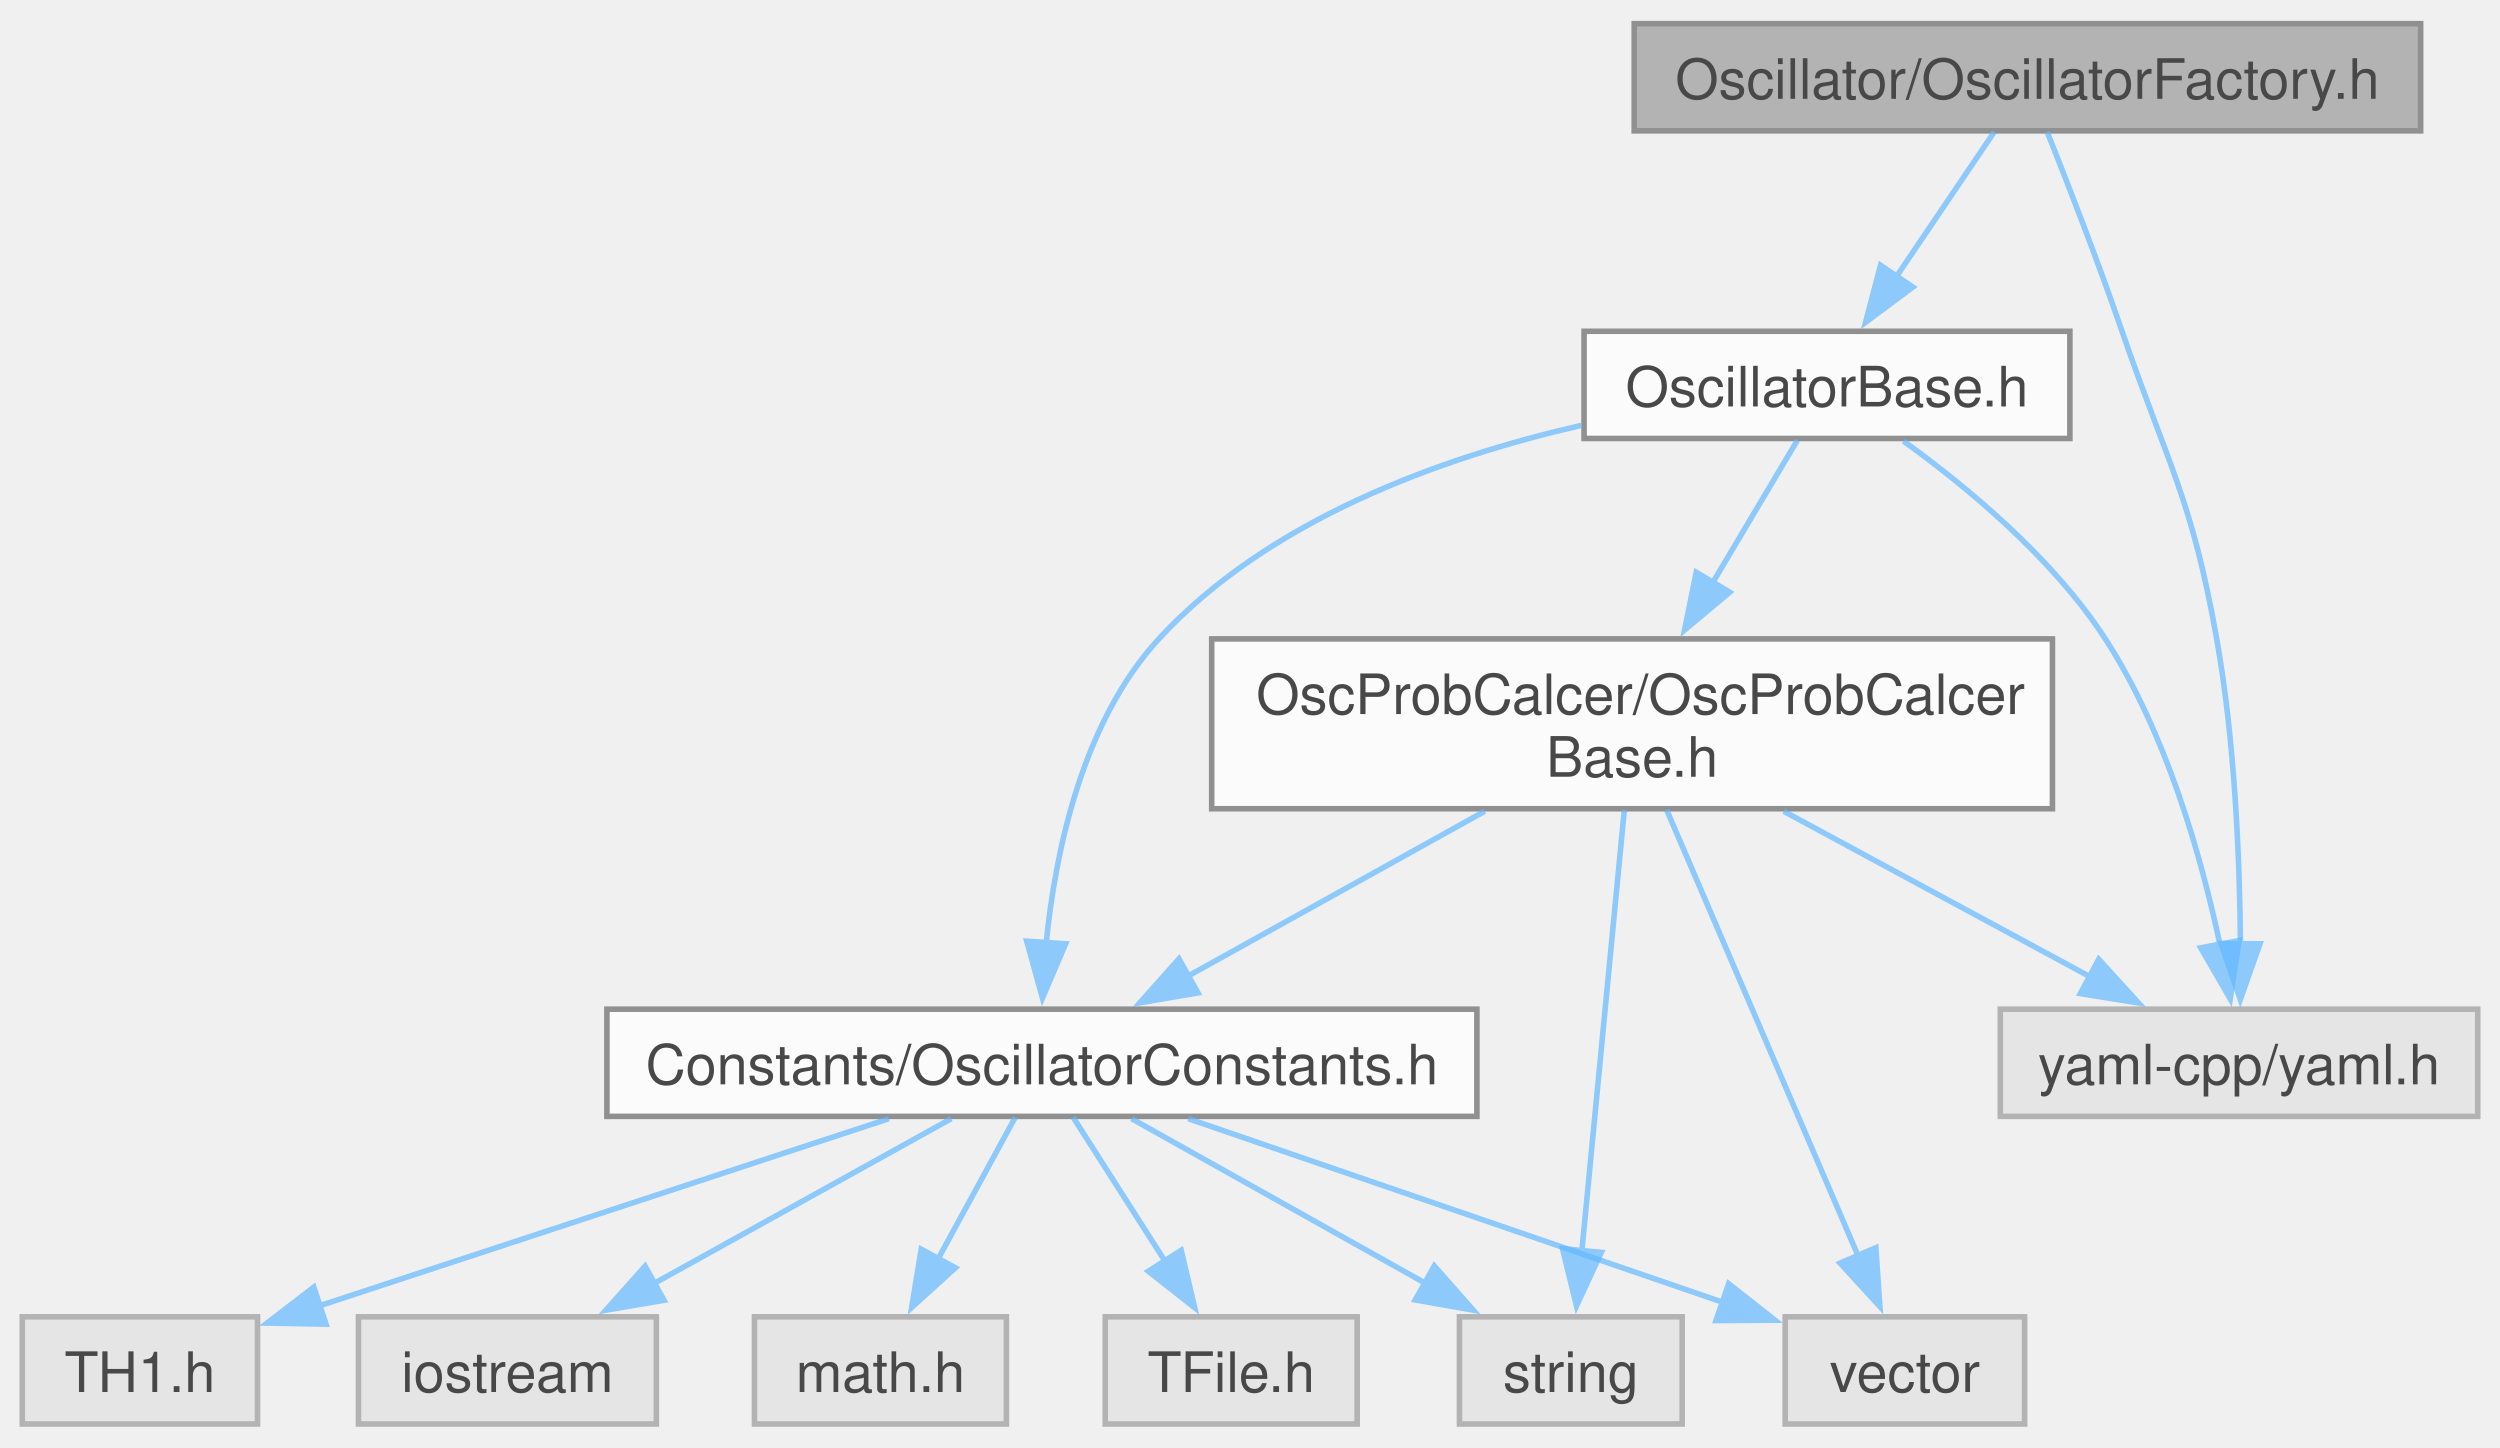
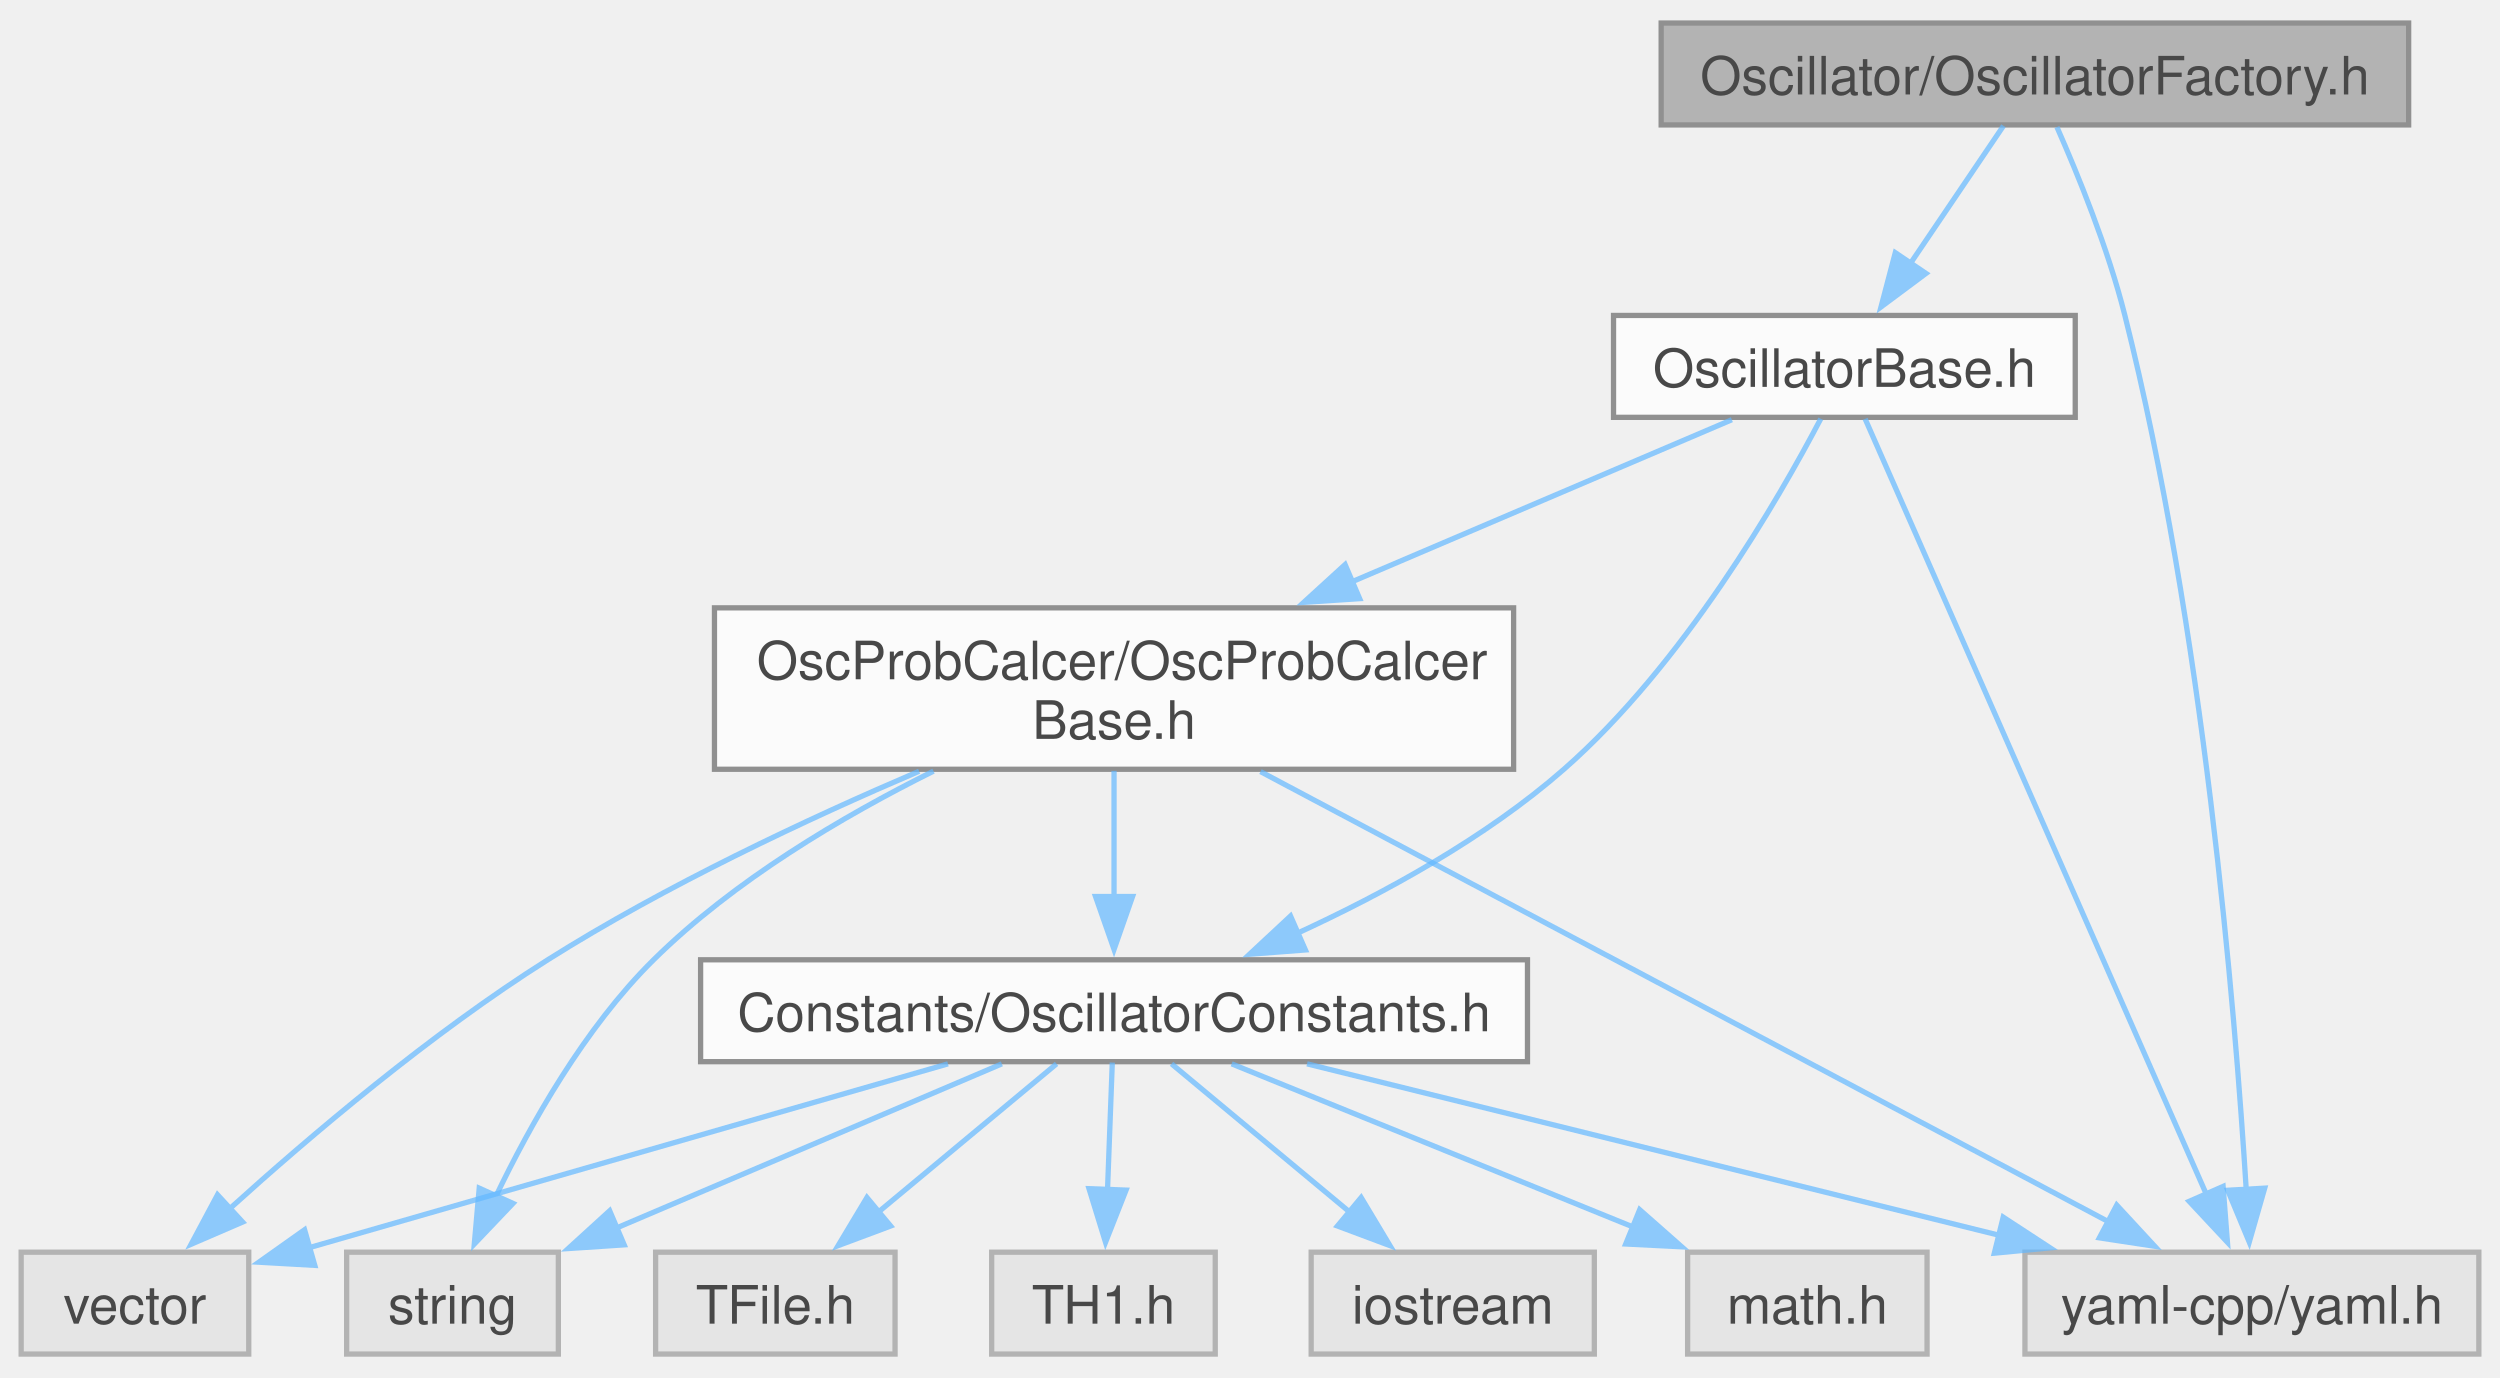
- <svg xmlns="http://www.w3.org/2000/svg" xmlns:xlink="http://www.w3.org/1999/xlink" width="449pt" height="260pt" viewBox="0.00 0.00 449.00 259.50">
+ <svg xmlns="http://www.w3.org/2000/svg" xmlns:xlink="http://www.w3.org/1999/xlink" width="472pt" height="260pt" viewBox="0.00 0.00 472.38 259.50">
  <svg id="main" version="1.1" xml:space="preserve">
    <style type="text/css">
.node, .edge {opacity: 0.7;}
.node.selected, .edge.selected {opacity: 1;}
.edge:hover path { stroke: red; }
.edge:hover polygon { stroke: red; fill: red; }
</style>
    <svg id="graph" class="graph">
      <g id="graph0" class="graph" transform="scale(1 1) rotate(0) translate(4 255.5)">
        <g id="Node000001" class="node">
          <g id="a_Node000001">
            <a xlink:title=" ">
-               <polygon fill="#999999" stroke="#666666" points="430.75,-251.5 289.5,-251.5 289.5,-232.25 430.75,-232.25 430.75,-251.5" />
-               <text text-anchor="middle" x="360.12" y="-238" font-family="Helvetica,sans-Serif" font-size="10.00">Oscillator/OscillatorFactory.h</text>
+               <polygon fill="#999999" stroke="#666666" points="451.12,-251.5 309.88,-251.5 309.88,-232.25 451.12,-232.25 451.12,-251.5" />
+               <text text-anchor="middle" x="380.5" y="-238" font-family="Helvetica,sans-Serif" font-size="10.00">Oscillator/OscillatorFactory.h</text>
            </a>
          </g>
        </g>
        <g id="Node000002" class="node">
          <g id="a_Node000002">
            <a xlink:href="OscillatorBase_8h.html" target="_top" xlink:title=" ">
-               <polygon fill="white" stroke="#666666" points="367.75,-196.25 280.5,-196.25 280.5,-177 367.75,-177 367.75,-196.25" />
-               <text text-anchor="middle" x="324.12" y="-182.75" font-family="Helvetica,sans-Serif" font-size="10.00">OscillatorBase.h</text>
+               <polygon fill="white" stroke="#666666" points="388.12,-196.25 300.88,-196.25 300.88,-177 388.12,-177 388.12,-196.25" />
+               <text text-anchor="middle" x="344.5" y="-182.75" font-family="Helvetica,sans-Serif" font-size="10.00">OscillatorBase.h</text>
            </a>
          </g>
        </g>
        <g id="edge1_Node000001_Node000002" class="edge">
          <g id="a_edge1_Node000001_Node000002">
            <a xlink:title=" ">
-               <path fill="none" stroke="#63b8ff" d="M354.18,-232.08C349.41,-225.03 342.56,-214.9 336.6,-206.08" />
-               <polygon fill="#63b8ff" stroke="#63b8ff" points="339.55,-204.19 331.05,-197.86 333.75,-208.11 339.55,-204.19" />
-             </a>
-           </g>
-         </g>
-         <g id="Node000011" class="node">
-           <g id="a_Node000011">
-             <a xlink:title=" ">
-               <polygon fill="#e0e0e0" stroke="#999999" points="441,-74.5 355.25,-74.5 355.25,-55.25 441,-55.25 441,-74.5" />
-               <text text-anchor="middle" x="398.12" y="-61" font-family="Helvetica,sans-Serif" font-size="10.00">yaml-cpp/yaml.h</text>
-             </a>
-           </g>
-         </g>
-         <g id="edge15_Node000001_Node000011" class="edge">
-           <g id="a_edge15_Node000001_Node000011">
-             <a xlink:title=" ">
-               <path fill="none" stroke="#63b8ff" d="M363.68,-232.05C367.25,-223.09 372.81,-208.79 377.12,-196.25 385.48,-171.95 389.63,-166.3 394.12,-141 397.41,-122.51 398.27,-101.1 398.39,-85.88" />
-               <polygon fill="#63b8ff" stroke="#63b8ff" points="401.89,-86.25 398.36,-76.26 394.89,-86.27 401.89,-86.25" />
+               <path fill="none" stroke="#63b8ff" d="M374.56,-232.08C369.79,-225.03 362.94,-214.9 356.98,-206.08" />
+               <polygon fill="#63b8ff" stroke="#63b8ff" points="359.92,-204.19 351.42,-197.86 354.12,-208.11 359.92,-204.19" />
+             </a>
+           </g>
+         </g>
+         <g id="Node000006" class="node">
+           <g id="a_Node000006">
+             <a xlink:title=" ">
+               <polygon fill="#e0e0e0" stroke="#999999" points="464.38,-19.25 378.62,-19.25 378.62,0 464.38,0 464.38,-19.25" />
+               <text text-anchor="middle" x="421.5" y="-5.75" font-family="Helvetica,sans-Serif" font-size="10.00">yaml-cpp/yaml.h</text>
+             </a>
+           </g>
+         </g>
+         <g id="edge16_Node000001_Node000006" class="edge">
+           <g id="a_edge16_Node000001_Node000006">
+             <a xlink:title=" ">
+               <path fill="none" stroke="#63b8ff" d="M384.66,-231.85C388.58,-222.97 394.31,-208.95 397.5,-196.25 412.32,-137.29 418.3,-65.36 420.44,-30.91" />
+               <polygon fill="#63b8ff" stroke="#63b8ff" points="423.92,-31.35 421,-21.16 416.93,-30.95 423.92,-31.35" />
            </a>
          </g>
        </g>
        <g id="Node000003" class="node">
          <g id="a_Node000003">
            <a xlink:href="OscProbCalcerBase_8h.html" target="_top" xlink:title=" ">
-               <polygon fill="white" stroke="#666666" points="364.62,-141 213.62,-141 213.62,-110.5 364.62,-110.5 364.62,-141" />
-               <text text-anchor="start" x="221.62" y="-127.5" font-family="Helvetica,sans-Serif" font-size="10.00">OscProbCalcer/OscProbCalcer</text>
-               <text text-anchor="middle" x="289.12" y="-116.25" font-family="Helvetica,sans-Serif" font-size="10.00">Base.h</text>
+               <polygon fill="white" stroke="#666666" points="282,-141 131,-141 131,-110.5 282,-110.5 282,-141" />
+               <text text-anchor="start" x="139" y="-127.5" font-family="Helvetica,sans-Serif" font-size="10.00">OscProbCalcer/OscProbCalcer</text>
+               <text text-anchor="middle" x="206.5" y="-116.25" font-family="Helvetica,sans-Serif" font-size="10.00">Base.h</text>
            </a>
          </g>
        </g>
        <g id="edge2_Node000002_Node000003" class="edge">
          <g id="a_edge2_Node000002_Node000003">
            <a xlink:title=" ">
-               <path fill="none" stroke="#63b8ff" d="M318.81,-176.68C314.75,-169.86 308.96,-160.12 303.57,-151.05" />
-               <polygon fill="#63b8ff" stroke="#63b8ff" points="306.66,-149.39 298.54,-142.58 300.64,-152.97 306.66,-149.39" />
+               <path fill="none" stroke="#63b8ff" d="M323.24,-176.55C304.14,-168.41 275.47,-156.17 251.32,-145.87" />
+               <polygon fill="#63b8ff" stroke="#63b8ff" points="252.91,-142.74 242.34,-142.04 250.16,-149.18 252.91,-142.74" />
            </a>
          </g>
        </g>
        <g id="Node000004" class="node">
          <g id="a_Node000004">
            <a xlink:href="OscillatorConstants_8h.html" target="_top" xlink:title=" ">
-               <polygon fill="white" stroke="#666666" points="261.25,-74.5 105,-74.5 105,-55.25 261.25,-55.25 261.25,-74.5" />
-               <text text-anchor="middle" x="183.12" y="-61" font-family="Helvetica,sans-Serif" font-size="10.00">Constants/OscillatorConstants.h</text>
-             </a>
-           </g>
-         </g>
-         <g id="edge13_Node000002_Node000004" class="edge">
-           <g id="a_edge13_Node000002_Node000004">
-             <a xlink:title=" ">
-               <path fill="none" stroke="#63b8ff" d="M280.04,-179.36C254.56,-173.53 223.76,-162.35 204.12,-141 190.39,-126.07 185.54,-102.88 183.88,-86.22" />
-               <polygon fill="#63b8ff" stroke="#63b8ff" points="187.39,-86.25 183.23,-76.5 180.4,-86.71 187.39,-86.25" />
-             </a>
-           </g>
-         </g>
-         <g id="edge14_Node000002_Node000011" class="edge">
-           <g id="a_edge14_Node000002_Node000011">
-             <a xlink:title=" ">
-               <path fill="none" stroke="#63b8ff" d="M337.86,-176.54C349.09,-168.44 364.62,-155.64 374.12,-141 385.06,-124.14 391.35,-101.92 394.72,-86.03" />
-               <polygon fill="#63b8ff" stroke="#63b8ff" points="398.13,-86.83 396.55,-76.35 391.25,-85.52 398.13,-86.83" />
+               <polygon fill="white" stroke="#666666" points="284.62,-74.5 128.38,-74.5 128.38,-55.25 284.62,-55.25 284.62,-74.5" />
+               <text text-anchor="middle" x="206.5" y="-61" font-family="Helvetica,sans-Serif" font-size="10.00">Constants/OscillatorConstants.h</text>
+             </a>
+           </g>
+         </g>
+         <g id="edge14_Node000002_Node000004" class="edge">
+           <g id="a_edge14_Node000002_Node000004">
+             <a xlink:title=" ">
+               <path fill="none" stroke="#63b8ff" d="M340.04,-176.73C332.07,-161.53 314.06,-130.28 291.5,-110.5 276.7,-97.52 257.46,-87.02 241.03,-79.47" />
+               <polygon fill="#63b8ff" stroke="#63b8ff" points="242.66,-76.36 232.1,-75.55 239.85,-82.77 242.66,-76.36" />
+             </a>
+           </g>
+         </g>
+         <g id="edge15_Node000002_Node000006" class="edge">
+           <g id="a_edge15_Node000002_Node000006">
+             <a xlink:title=" ">
+               <path fill="none" stroke="#63b8ff" d="M348.42,-176.71C360.37,-149.56 396.46,-67.53 413.03,-29.88" />
+               <polygon fill="#63b8ff" stroke="#63b8ff" points="416.06,-31.68 416.88,-21.12 409.65,-28.86 416.06,-31.68" />
            </a>
          </g>
        </g>
        <g id="edge3_Node000003_Node000004" class="edge">
          <g id="a_edge3_Node000003_Node000004">
            <a xlink:title=" ">
-               <path fill="none" stroke="#63b8ff" d="M262.65,-110.05C246.35,-100.99 225.55,-89.44 209.3,-80.41" />
-               <polygon fill="#63b8ff" stroke="#63b8ff" points="211.15,-77.43 200.7,-75.64 207.75,-83.55 211.15,-77.43" />
+               <path fill="none" stroke="#63b8ff" d="M206.5,-110.2C206.5,-102.96 206.5,-94.09 206.5,-86.19" />
+               <polygon fill="#63b8ff" stroke="#63b8ff" points="210,-86.46 206.5,-76.46 203,-86.46 210,-86.46" />
+             </a>
+           </g>
+         </g>
+         <g id="edge13_Node000003_Node000006" class="edge">
+           <g id="a_edge13_Node000003_Node000006">
+             <a xlink:title=" ">
+               <path fill="none" stroke="#63b8ff" d="M234.17,-110.06C275.6,-88.07 353.29,-46.83 394.4,-25.01" />
+               <polygon fill="#63b8ff" stroke="#63b8ff" points="395.96,-28.15 403.15,-20.37 392.68,-21.96 395.96,-28.15" />
+             </a>
+           </g>
+         </g>
+         <g id="Node000009" class="node">
+           <g id="a_Node000009">
+             <a xlink:title=" ">
+               <polygon fill="#e0e0e0" stroke="#999999" points="101.5,-19.25 61.5,-19.25 61.5,0 101.5,0 101.5,-19.25" />
+               <text text-anchor="middle" x="81.5" y="-5.75" font-family="Helvetica,sans-Serif" font-size="10.00">string</text>
+             </a>
+           </g>
+         </g>
+         <g id="edge12_Node000003_Node000009" class="edge">
+           <g id="a_edge12_Node000003_Node000009">
+             <a xlink:title=" ">
+               <path fill="none" stroke="#63b8ff" d="M172.39,-110.15C155.11,-101.56 134.64,-89.45 119.5,-74.5 106.44,-61.61 96.17,-43.33 89.61,-29.63" />
+               <polygon fill="#63b8ff" stroke="#63b8ff" points="92.93,-28.47 85.62,-20.79 86.55,-31.35 92.93,-28.47" />
+             </a>
+           </g>
+         </g>
+         <g id="Node000011" class="node">
+           <g id="a_Node000011">
+             <a xlink:title=" ">
+               <polygon fill="#e0e0e0" stroke="#999999" points="43,-19.25 0,-19.25 0,0 43,0 43,-19.25" />
+               <text text-anchor="middle" x="21.5" y="-5.75" font-family="Helvetica,sans-Serif" font-size="10.00">vector</text>
+             </a>
+           </g>
+         </g>
+         <g id="edge11_Node000003_Node000011" class="edge">
+           <g id="a_edge11_Node000003_Node000011">
+             <a xlink:title=" ">
+               <path fill="none" stroke="#63b8ff" d="M169.67,-110.13C148.47,-101.07 121.72,-88.51 99.5,-74.5 77.43,-60.58 54.62,-41.22 39.41,-27.47" />
+               <polygon fill="#63b8ff" stroke="#63b8ff" points="41.84,-24.95 32.11,-20.75 37.1,-30.1 41.84,-24.95" />
+             </a>
+           </g>
+         </g>
+         <g id="Node000005" class="node">
+           <g id="a_Node000005">
+             <a xlink:title=" ">
+               <polygon fill="#e0e0e0" stroke="#999999" points="360.12,-19.25 314.88,-19.25 314.88,0 360.12,0 360.12,-19.25" />
+               <text text-anchor="middle" x="337.5" y="-5.75" font-family="Helvetica,sans-Serif" font-size="10.00">math.h</text>
+             </a>
+           </g>
+         </g>
+         <g id="edge4_Node000004_Node000005" class="edge">
+           <g id="a_edge4_Node000004_Node000005">
+             <a xlink:title=" ">
+               <path fill="none" stroke="#63b8ff" d="M228.72,-54.84C249.52,-46.39 280.85,-33.65 304.55,-24.02" />
+               <polygon fill="#63b8ff" stroke="#63b8ff" points="305.82,-27.28 313.77,-20.27 303.18,-20.8 305.82,-27.28" />
+             </a>
+           </g>
+         </g>
+         <g id="edge5_Node000004_Node000006" class="edge">
+           <g id="a_edge5_Node000004_Node000006">
+             <a xlink:title=" ">
+               <path fill="none" stroke="#63b8ff" d="M242.97,-54.84C279.03,-45.91 334.4,-32.2 373.9,-22.41" />
+               <polygon fill="#63b8ff" stroke="#63b8ff" points="374.51,-25.87 383.38,-20.07 372.83,-19.07 374.51,-25.87" />
+             </a>
+           </g>
+         </g>
+         <g id="Node000007" class="node">
+           <g id="a_Node000007">
+             <a xlink:title=" ">
+               <polygon fill="#e0e0e0" stroke="#999999" points="165.12,-19.25 119.88,-19.25 119.88,0 165.12,0 165.12,-19.25" />
+               <text text-anchor="middle" x="142.5" y="-5.75" font-family="Helvetica,sans-Serif" font-size="10.00">TFile.h</text>
+             </a>
+           </g>
+         </g>
+         <g id="edge6_Node000004_Node000007" class="edge">
+           <g id="a_edge6_Node000004_Node000007">
+             <a xlink:title=" ">
+               <path fill="none" stroke="#63b8ff" d="M195.64,-54.84C186.39,-47.15 172.88,-35.9 161.79,-26.68" />
+               <polygon fill="#63b8ff" stroke="#63b8ff" points="164.29,-24.2 154.36,-20.49 159.81,-29.58 164.29,-24.2" />
            </a>
          </g>
        </g>
        <g id="Node000008" class="node">
          <g id="a_Node000008">
            <a xlink:title=" ">
-               <polygon fill="#e0e0e0" stroke="#999999" points="298.12,-19.25 258.12,-19.25 258.12,0 298.12,0 298.12,-19.25" />
-               <text text-anchor="middle" x="278.12" y="-5.75" font-family="Helvetica,sans-Serif" font-size="10.00">string</text>
-             </a>
-           </g>
-         </g>
-         <g id="edge11_Node000003_Node000008" class="edge">
-           <g id="a_edge11_Node000003_Node000008">
-             <a xlink:title=" ">
-               <path fill="none" stroke="#63b8ff" d="M287.73,-110.3C285.8,-90.25 282.3,-53.9 280.1,-31.07" />
-               <polygon fill="#63b8ff" stroke="#63b8ff" points="283.59,-30.82 279.14,-21.2 276.62,-31.49 283.59,-30.82" />
+               <polygon fill="#e0e0e0" stroke="#999999" points="225.62,-19.25 183.38,-19.25 183.38,0 225.62,0 225.62,-19.25" />
+               <text text-anchor="middle" x="204.5" y="-5.75" font-family="Helvetica,sans-Serif" font-size="10.00">TH1.h</text>
+             </a>
+           </g>
+         </g>
+         <g id="edge7_Node000004_Node000008" class="edge">
+           <g id="a_edge7_Node000004_Node000008">
+             <a xlink:title=" ">
+               <path fill="none" stroke="#63b8ff" d="M206.17,-55.08C205.92,-48.49 205.57,-39.21 205.26,-30.82" />
+               <polygon fill="#63b8ff" stroke="#63b8ff" points="208.77,-30.98 204.89,-21.12 201.77,-31.25 208.77,-30.98" />
+             </a>
+           </g>
+         </g>
+         <g id="edge8_Node000004_Node000009" class="edge">
+           <g id="a_edge8_Node000004_Node000009">
+             <a xlink:title=" ">
+               <path fill="none" stroke="#63b8ff" d="M185.3,-54.84C165.3,-46.32 135.1,-33.46 112.43,-23.8" />
+               <polygon fill="#63b8ff" stroke="#63b8ff" points="113.94,-20.64 103.37,-19.94 111.2,-27.08 113.94,-20.64" />
            </a>
          </g>
        </g>
        <g id="Node000010" class="node">
          <g id="a_Node000010">
            <a xlink:title=" ">
-               <polygon fill="#e0e0e0" stroke="#999999" points="359.62,-19.25 316.62,-19.25 316.62,0 359.62,0 359.62,-19.25" />
-               <text text-anchor="middle" x="338.12" y="-5.75" font-family="Helvetica,sans-Serif" font-size="10.00">vector</text>
-             </a>
-           </g>
-         </g>
-         <g id="edge10_Node000003_Node000010" class="edge">
-           <g id="a_edge10_Node000003_Node000010">
-             <a xlink:title=" ">
-               <path fill="none" stroke="#63b8ff" d="M295.33,-110.3C304.06,-89.97 319.98,-52.88 329.75,-30.12" />
-               <polygon fill="#63b8ff" stroke="#63b8ff" points="332.9,-31.66 333.63,-21.09 326.47,-28.9 332.9,-31.66" />
-             </a>
-           </g>
-         </g>
-         <g id="edge12_Node000003_Node000011" class="edge">
-           <g id="a_edge12_Node000003_Node000011">
-             <a xlink:title=" ">
-               <path fill="none" stroke="#63b8ff" d="M316.35,-110.05C333.27,-100.91 354.91,-89.22 371.68,-80.16" />
-               <polygon fill="#63b8ff" stroke="#63b8ff" points="372.94,-83.46 380.08,-75.62 369.62,-77.3 372.94,-83.46" />
-             </a>
-           </g>
-         </g>
-         <g id="Node000005" class="node">
-           <g id="a_Node000005">
-             <a xlink:title=" ">
-               <polygon fill="#e0e0e0" stroke="#999999" points="176.75,-19.25 131.5,-19.25 131.5,0 176.75,0 176.75,-19.25" />
-               <text text-anchor="middle" x="154.12" y="-5.75" font-family="Helvetica,sans-Serif" font-size="10.00">math.h</text>
-             </a>
-           </g>
-         </g>
-         <g id="edge4_Node000004_Node000005" class="edge">
-           <g id="a_edge4_Node000004_Node000005">
-             <a xlink:title=" ">
-               <path fill="none" stroke="#63b8ff" d="M178.34,-55.08C174.58,-48.19 169.22,-38.34 164.49,-29.66" />
-               <polygon fill="#63b8ff" stroke="#63b8ff" points="167.6,-28.05 159.74,-20.94 161.45,-31.39 167.6,-28.05" />
-             </a>
-           </g>
-         </g>
-         <g id="Node000006" class="node">
-           <g id="a_Node000006">
-             <a xlink:title=" ">
-               <polygon fill="#e0e0e0" stroke="#999999" points="239.75,-19.25 194.5,-19.25 194.5,0 239.75,0 239.75,-19.25" />
-               <text text-anchor="middle" x="217.12" y="-5.75" font-family="Helvetica,sans-Serif" font-size="10.00">TFile.h</text>
-             </a>
-           </g>
-         </g>
-         <g id="edge5_Node000004_Node000006" class="edge">
-           <g id="a_edge5_Node000004_Node000006">
-             <a xlink:title=" ">
-               <path fill="none" stroke="#63b8ff" d="M188.74,-55.08C193.24,-48.03 199.71,-37.9 205.34,-29.08" />
-               <polygon fill="#63b8ff" stroke="#63b8ff" points="208.14,-31.2 210.57,-20.88 202.24,-27.43 208.14,-31.2" />
-             </a>
-           </g>
-         </g>
-         <g id="Node000007" class="node">
-           <g id="a_Node000007">
-             <a xlink:title=" ">
-               <polygon fill="#e0e0e0" stroke="#999999" points="42.25,-19.25 0,-19.25 0,0 42.25,0 42.25,-19.25" />
-               <text text-anchor="middle" x="21.12" y="-5.75" font-family="Helvetica,sans-Serif" font-size="10.00">TH1.h</text>
-             </a>
-           </g>
-         </g>
-         <g id="edge6_Node000004_Node000007" class="edge">
-           <g id="a_edge6_Node000004_Node000007">
-             <a xlink:title=" ">
-               <path fill="none" stroke="#63b8ff" d="M155.64,-54.84C127.31,-45.53 83.15,-31.01 53.23,-21.18" />
-               <polygon fill="#63b8ff" stroke="#63b8ff" points="54.55,-17.93 43.96,-18.13 52.36,-24.58 54.55,-17.93" />
-             </a>
-           </g>
-         </g>
-         <g id="edge7_Node000004_Node000008" class="edge">
-           <g id="a_edge7_Node000004_Node000008">
-             <a xlink:title=" ">
-               <path fill="none" stroke="#63b8ff" d="M199.24,-54.84C213.71,-46.73 235.2,-34.68 252.11,-25.21" />
-               <polygon fill="#63b8ff" stroke="#63b8ff" points="253.6,-28.39 260.61,-20.44 250.18,-22.28 253.6,-28.39" />
-             </a>
-           </g>
-         </g>
-         <g id="Node000009" class="node">
-           <g id="a_Node000009">
-             <a xlink:title=" ">
-               <polygon fill="#e0e0e0" stroke="#999999" points="113.88,-19.25 60.38,-19.25 60.38,0 113.88,0 113.88,-19.25" />
-               <text text-anchor="middle" x="87.12" y="-5.75" font-family="Helvetica,sans-Serif" font-size="10.00">iostream</text>
-             </a>
-           </g>
-         </g>
-         <g id="edge8_Node000004_Node000009" class="edge">
-           <g id="a_edge8_Node000004_Node000009">
-             <a xlink:title=" ">
-               <path fill="none" stroke="#63b8ff" d="M166.84,-54.84C152.22,-46.73 130.5,-34.68 113.42,-25.21" />
-               <polygon fill="#63b8ff" stroke="#63b8ff" points="115.26,-22.23 104.81,-20.44 111.86,-28.35 115.26,-22.23" />
+               <polygon fill="#e0e0e0" stroke="#999999" points="297.25,-19.25 243.75,-19.25 243.75,0 297.25,0 297.25,-19.25" />
+               <text text-anchor="middle" x="270.5" y="-5.75" font-family="Helvetica,sans-Serif" font-size="10.00">iostream</text>
            </a>
          </g>
        </g>
        <g id="edge9_Node000004_Node000010" class="edge">
          <g id="a_edge9_Node000004_Node000010">
            <a xlink:title=" ">
-               <path fill="none" stroke="#63b8ff" d="M209.42,-54.84C235.95,-45.73 276.98,-31.63 305.56,-21.81" />
-               <polygon fill="#63b8ff" stroke="#63b8ff" points="306.47,-25.2 314.79,-18.64 304.19,-18.58 306.47,-25.2" />
+               <path fill="none" stroke="#63b8ff" d="M217.36,-54.84C226.61,-47.15 240.12,-35.9 251.21,-26.68" />
+               <polygon fill="#63b8ff" stroke="#63b8ff" points="253.19,-29.58 258.64,-20.49 248.71,-24.2 253.19,-29.58" />
+             </a>
+           </g>
+         </g>
+         <g id="edge10_Node000004_Node000011" class="edge">
+           <g id="a_edge10_Node000004_Node000011">
+             <a xlink:title=" ">
+               <path fill="none" stroke="#63b8ff" d="M175.12,-54.84C141.5,-45.16 88.38,-29.88 54.24,-20.05" />
+               <polygon fill="#63b8ff" stroke="#63b8ff" points="55.48,-16.76 44.9,-17.36 53.55,-23.49 55.48,-16.76" />
            </a>
          </g>
        </g>
      </g>
    </svg>
  </svg>
  <style type="text/css">

[data-mouse-over-selected='false'] { opacity: 0.7; }
[data-mouse-over-selected='true']  { opacity: 1.0; }

</style>
</svg>
